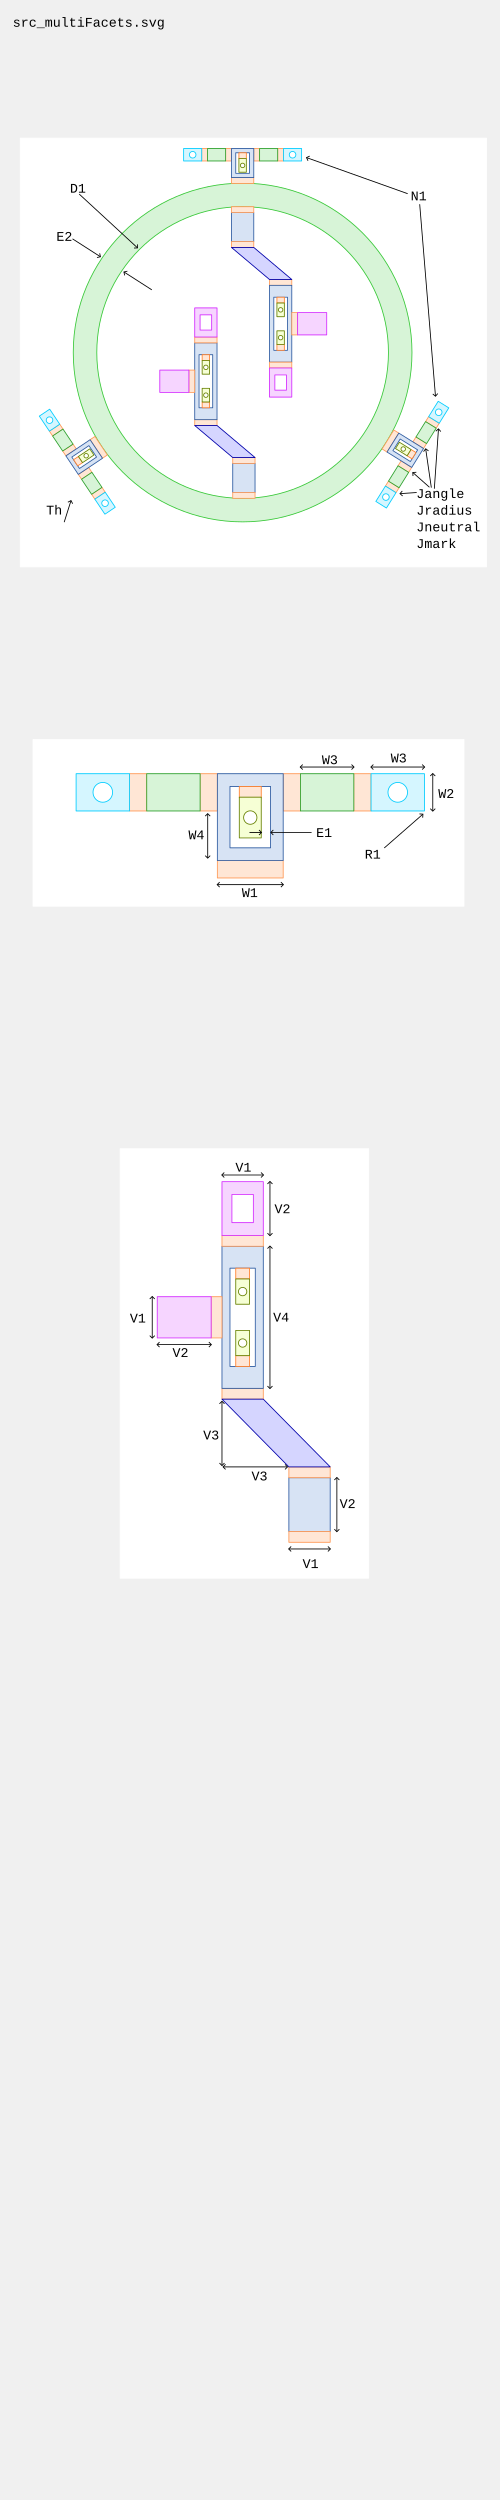
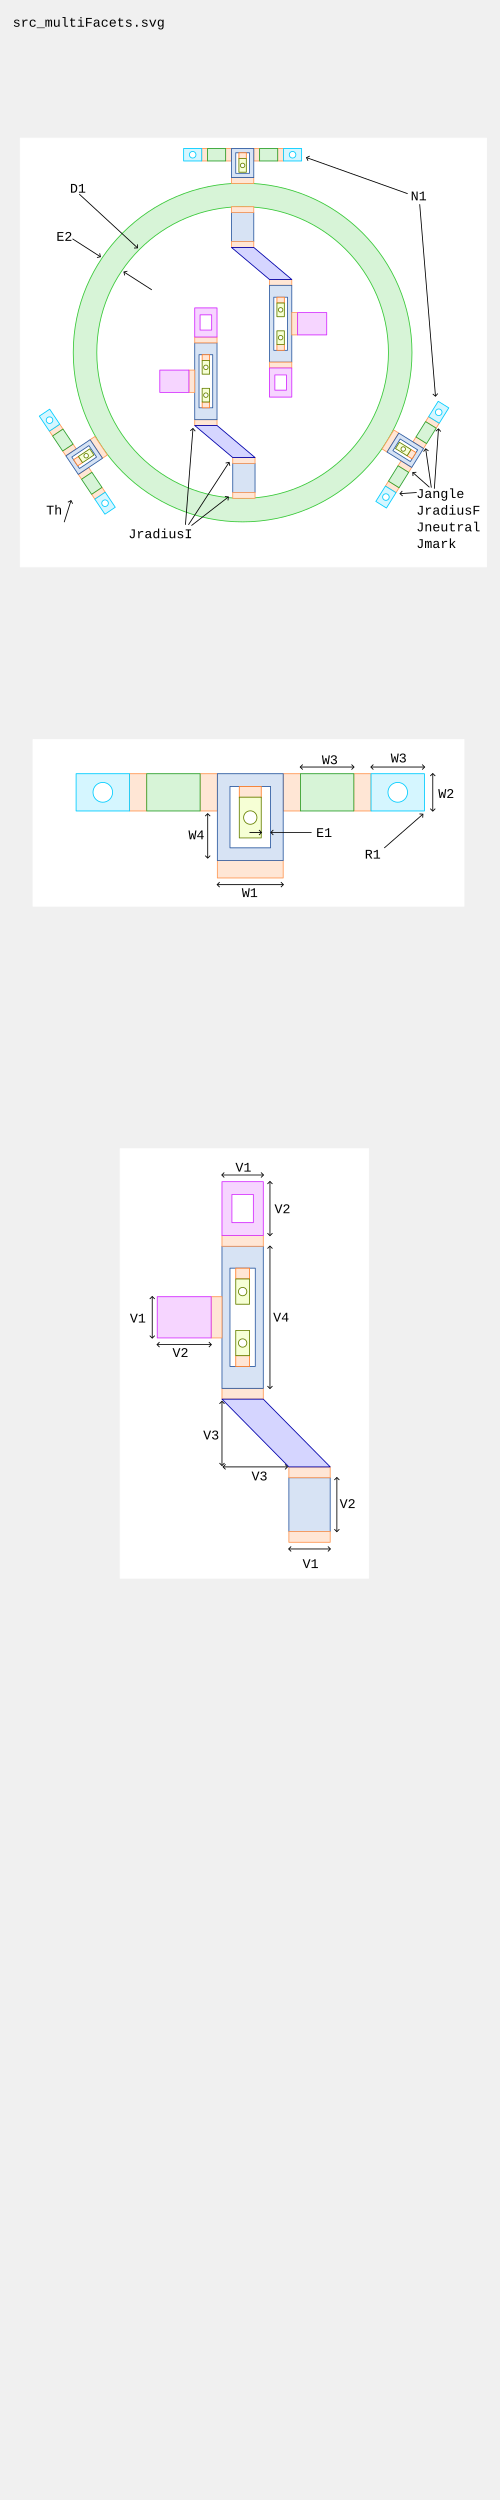
<svg xmlns="http://www.w3.org/2000/svg" width="600" height="3000" viewBox="0 0 158.75 793.75" version="1.1" id="svg1">
  <defs id="defs1">
+     <rect x="319.839" y="489.219" width="111.718" height="48.652" id="rect8" />
    <rect x="308.127" y="1188.36" width="54.958" height="48.652" id="rect25" />
    <rect x="345.93" y="1565.921" width="49.054" height="37.269" id="rect36" />
    <rect x="104.511" y="1892.005" width="64.869" height="56.76" id="rect35" />
    <rect x="127.936" y="1849.66" width="70.274" height="51.354" id="rect34" />
    <rect x="345.687" y="1908.222" width="86.772" height="62.166" id="rect33" />
    <rect x="98.204" y="1127.995" width="100.006" height="73.878" id="rect24" />
    <rect x="484.405" y="1210.883" width="67.88" height="50.453" id="rect23" />
    <rect x="392.549" y="1219.893" width="54.984" height="45.048" id="rect22" />
    <rect x="392.548" y="1120.788" width="72.494" height="63.968" id="rect21" />
    <rect x="265.864" y="1165.836" width="104.428" height="67.572" id="rect20" />
    <rect x="457.685" y="1054.117" width="58.29" height="61.265" id="rect19" />
    <rect x="156.316" y="653.643" width="63.067" height="42.795" id="rect13" />
    <rect x="499.579" y="583.368" width="87.393" height="100.907" id="rect9" />
    <rect x="492.822" y="226.14" width="39.192" height="49.553" id="rect7" />
    <rect x="44.597" y="258.124" width="41.444" height="41.894" id="rect6" />
    <marker style="overflow:visible" id="ArrowWide" refX="0" refY="0" orient="auto-start-reverse" markerWidth="1" markerHeight="1" viewBox="0 0 1 1" preserveAspectRatio="xMidYMid">
      <path style="fill:none;stroke:context-stroke;stroke-width:1;stroke-linecap:butt" d="M 3,-3 0,0 3,3" transform="rotate(180,0.125,0)" id="path6" />
    </marker>
    <rect x="72.185" y="220.608" width="46.268" height="45.051" id="rect5" />
    <rect x="15.29" y="17.838" width="305.794" height="72.626" id="rect1" />
    <rect x="392.549" y="1219.893" width="54.984" height="45.048" id="rect22-7" />
    <rect x="345.687" y="1908.222" width="86.772" height="62.166" id="rect33-6" />
    <rect x="345.687" y="1908.222" width="86.772" height="62.166" id="rect33-6-8" />
    <rect x="127.936" y="1849.66" width="70.274" height="51.354" id="rect34-7" />
    <rect x="127.936" y="1849.66" width="70.274" height="51.354" id="rect34-73" />
    <rect x="104.511" y="1892.005" width="64.869" height="56.76" id="rect35-9" />
    <marker style="overflow:visible" id="ArrowWide-7" refX="0" refY="0" orient="auto-start-reverse" markerWidth="1" markerHeight="1" viewBox="0 0 1 1" preserveAspectRatio="xMidYMid">
      <path style="fill:none;stroke:context-stroke;stroke-width:1;stroke-linecap:butt" d="M 3,-3 0,0 3,3" transform="rotate(180,0.125,0)" id="path6-5" />
    </marker>
    <marker style="overflow:visible" id="ArrowWide-75" refX="0" refY="0" orient="auto-start-reverse" markerWidth="1" markerHeight="1" viewBox="0 0 1 1" preserveAspectRatio="xMidYMid">
      <path style="fill:none;stroke:context-stroke;stroke-width:1;stroke-linecap:butt" d="M 3,-3 0,0 3,3" transform="rotate(180,0.125,0)" id="path6-3" />
    </marker>
  </defs>
  <g id="layer1">
    <rect style="fill:#ffffff;stroke:#ffffff;stroke-width:0.265;stroke-linejoin:round;stroke-dasharray:none" id="rect38" width="136.829" height="52.92" x="10.489" y="234.802" />
    <rect style="fill:#ffffff;stroke:#ffffff;stroke-width:0.265;stroke-linejoin:round;stroke-dasharray:none" id="rect37" width="78.903" height="136.352" x="38.14" y="364.718" />
    <rect style="fill:#ffffff;stroke:#ffffff;stroke-width:0.265;stroke-linejoin:round;stroke-dasharray:none" id="rect14" width="148.033" height="136.114" x="6.436" y="43.861" />
    <circle style="fill:#d7f4d7;stroke:#37c837;stroke-width:0.265;stroke-linejoin:round" id="path1" cx="77.031" cy="111.923" r="53.77" />
    <circle style="fill:#ffffff;stroke:#37c837;stroke-width:0.265;stroke-linejoin:round" id="path1-1" cx="77.031" cy="111.923" r="46.3" />
    <rect style="fill:#d7e3f4;stroke:#2c5aa0;stroke-width:0.265;stroke-linejoin:round" id="rect3-4-9" width="7.079" height="9.234" x="-80.571" y="-76.711" transform="scale(-1)" />
    <rect style="fill:#ffe6d5;stroke:#ff9955;stroke-width:0.265;stroke-linejoin:round" id="rect2-8-63" width="7.079" height="1.854" x="-80.571" y="-67.477" transform="scale(-1)" />
    <rect style="fill:#ffe6d5;stroke:#ff9955;stroke-width:0.265;stroke-linejoin:round" id="rect2-8-6-8" width="7.079" height="1.854" x="-80.571" y="-78.565" transform="scale(-1)" />
    <rect style="fill:#ffe6d5;stroke:#ff9955;stroke-width:0.265;stroke-linejoin:round" id="rect2-8-6-5-5" width="7.079" height="1.854" x="-92.641" y="-90.598" transform="scale(-1)" />
    <path style="fill:#d5d5ff;stroke:#0000aa;stroke-width:0.265;stroke-linejoin:round" d="M 92.641,88.743 80.571,78.565 h -7.079 l 12.07,10.178 z" id="path4-6" />
    <rect style="fill:#d7e3f4;stroke:#2c5aa0;stroke-width:0.265;stroke-linejoin:round" id="rect3-4-7-1" width="7.079" height="24.39" x="-92.641" y="-114.988" transform="scale(-1)" />
    <rect style="fill:#ffe6d5;stroke:#ff9955;stroke-width:0.265;stroke-linejoin:round" id="rect2-8-6-5-7-1" width="7.079" height="1.854" x="-92.641" y="-116.842" transform="scale(-1)" />
    <rect style="fill:#f6d5ff;stroke:#d42aff;stroke-width:0.265;stroke-linejoin:round" id="rect3-4-1-5" width="7.079" height="9.234" x="-92.641" y="116.842" transform="scale(-1,1)" />
    <rect style="fill:#ffffff;stroke:#2c5aa0;stroke-width:0.265;stroke-linejoin:round" id="rect3-4-7-5-9" width="4.338" height="16.868" x="-91.27" y="-111.227" transform="scale(-1)" />
    <rect style="fill:#ffe6d5;stroke:#ff9955;stroke-width:0.265;stroke-linejoin:round" id="rect2-8-6-5-7-0-8" width="7.079" height="1.854" x="-106.332" y="-94.495" transform="matrix(0,-1,-1,0,0,0)" />
    <rect style="fill:#f6d5ff;stroke:#d42aff;stroke-width:0.265;stroke-linejoin:round" id="rect3-4-1-9-4" width="7.079" height="9.234" x="-106.332" y="-103.729" transform="matrix(0,-1,-1,0,0,0)" />
    <rect style="fill:#ffe6d5;stroke:#ff7f2a;stroke-width:0.265;stroke-linejoin:round" id="rect2-5-9-11-8" width="2.36" height="1.854" x="87.921" y="109.373" />
    <rect style="fill:#f6ffd5;stroke:#668000;stroke-width:0.265;stroke-linejoin:round" id="rect2-5-9-9-59-1" width="2.36" height="4.335" x="87.921" y="105.038" />
    <circle style="fill:#ffffff;stroke:#668000;stroke-width:0.265;stroke-linejoin:round" id="path3-1-7-0" cx="-89.101" cy="-107.205" r="0.716" transform="scale(-1)" />
    <rect style="fill:#ffe6d5;stroke:#ff7f2a;stroke-width:0.265;stroke-linejoin:round" id="rect2-5-9-11-1-3" width="2.36" height="1.854" x="87.921" y="-96.213" transform="scale(1,-1)" />
    <rect style="fill:#f6ffd5;stroke:#668000;stroke-width:0.265;stroke-linejoin:round" id="rect2-5-9-9-59-2-0" width="2.36" height="4.335" x="87.921" y="-100.547" transform="scale(1,-1)" />
    <circle style="fill:#ffffff;stroke:#668000;stroke-width:0.265;stroke-linejoin:round" id="path3-1-7-9-4" cx="-89.101" cy="98.38" r="0.716" transform="scale(-1,1)" />
    <rect style="fill:#ffffff;stroke:#d42aff;stroke-width:0.265;stroke-linejoin:round" id="rect3-4-1-8-4" width="3.676" height="4.832" x="-90.939" y="119.043" transform="scale(-1,1)" />
    <rect style="fill:#ffe6d5;stroke:#ff9955;stroke-width:0.265;stroke-linejoin:round" id="rect2-5-2-1" width="3.961" height="1.854" x="-51.109" y="80.571" transform="rotate(-90)" />
    <rect style="fill:#ffe6d5;stroke:#ff9955;stroke-width:0.265;stroke-linejoin:round" id="rect2" width="7.079" height="1.854" x="73.491" y="56.383" />
    <rect style="fill:#ffe6d5;stroke:#ff9955;stroke-width:0.265;stroke-linejoin:round" id="rect2-5" width="3.961" height="1.854" x="-51.109" y="71.637" transform="rotate(-90)" />
    <rect style="fill:#d7e3f4;stroke:#2c5aa0;stroke-width:0.265;stroke-linejoin:round" id="rect3" width="7.079" height="9.234" x="73.491" y="47.148" />
    <rect style="fill:#d7e3f4;stroke:#2c5aa0;stroke-width:0.265;stroke-linejoin:round" id="rect3-4" width="7.079" height="9.234" x="73.895" y="147.128" />
    <rect style="fill:#ffffff;stroke:#2c5aa0;stroke-width:0.265;stroke-linejoin:round" id="rect4" width="4.366" height="6.532" x="74.848" y="48.5" />
    <text xml:space="preserve" transform="scale(0.2645833)" id="text1" style="font-size:16px;line-height:normal;font-family:'Liberation Mono';-inkscape-font-specification:'Liberation Mono';text-decoration-color:#000000;white-space:pre;shape-inside:url(#rect1);display:inline;fill:#000000;stroke-width:1;-inkscape-stroke:none;stop-color:#000000">
-       <tspan x="15.289" y="32.074" id="tspan1">src_multiFacets.svg</tspan>
+       <tspan x="15.289" y="32.074" id="tspan27">src_multiFacets.svg</tspan>
    </text>
    <rect style="fill:#ffe6d5;stroke:#ff9955;stroke-width:0.265;stroke-linejoin:round" id="rect2-5-2" width="3.961" height="1.854" x="-51.109" y="64.043" transform="rotate(-90)" />
    <rect style="fill:#d7f4d7;stroke:#2ca02c;stroke-width:0.265;stroke-linejoin:round" id="rect2-5-2-7" width="3.961" height="5.741" x="-51.109" y="65.897" transform="rotate(-90)" />
    <rect style="fill:#d5f6ff;stroke:#00ccff;stroke-width:0.265;stroke-linejoin:round" id="rect2-5-2-7-6" width="3.961" height="5.741" x="-51.109" y="58.302" transform="rotate(-90)" />
    <rect style="fill:#ffe6d5;stroke:#ff9955;stroke-width:0.265;stroke-linejoin:round" id="rect2-5-6" width="3.961" height="1.854" x="-51.109" y="88.166" transform="rotate(-90)" />
    <rect style="fill:#d7f4d7;stroke:#2ca02c;stroke-width:0.265;stroke-linejoin:round" id="rect2-5-2-7-8" width="3.961" height="5.741" x="-51.109" y="82.425" transform="rotate(-90)" />
    <rect style="fill:#d5f6ff;stroke:#00ccff;stroke-width:0.265;stroke-linejoin:round" id="rect2-5-2-7-6-7" width="3.961" height="5.741" x="-51.109" y="90.02" transform="rotate(-90)" />
    <circle style="fill:#ffffff;stroke:#00ccff;stroke-width:0.265;stroke-linejoin:round" id="path3" cx="92.89" cy="49.129" r="1.053" />
    <circle style="fill:#ffffff;stroke:#00ccff;stroke-width:0.265;stroke-linejoin:round" id="path3-2" cx="61.172" cy="49.129" r="1.053" />
    <rect style="fill:#ffe6d5;stroke:#ff7f2a;stroke-width:0.265;stroke-linejoin:round" id="rect2-5-9" width="2.36" height="1.854" x="-78.211" y="-50.354" transform="scale(-1)" />
    <rect style="fill:#f6ffd5;stroke:#668000;stroke-width:0.265;stroke-linejoin:round" id="rect2-5-9-9" width="2.36" height="4.335" x="-78.211" y="-54.688" transform="scale(-1)" />
    <circle style="fill:#ffffff;stroke:#668000;stroke-width:0.265;stroke-linejoin:round" id="path3-1" cx="77.031" cy="52.521" r="0.716" />
    <rect style="fill:#ffe6d5;stroke:#ff9955;stroke-width:0.265;stroke-linejoin:round" id="rect2-5-2-1-8" width="3.961" height="1.854" x="185.451" y="56.886" transform="rotate(31.90927)" />
    <rect style="fill:#ffe6d5;stroke:#ff9955;stroke-width:0.265;stroke-linejoin:round" id="rect2-4" width="7.079" height="1.854" x="49.806" y="-180.178" transform="rotate(121.9093)" />
    <rect style="fill:#ffe6d5;stroke:#ff9955;stroke-width:0.265;stroke-linejoin:round" id="rect2-5-5" width="3.961" height="1.854" x="185.451" y="47.952" transform="rotate(31.90927)" />
    <rect style="fill:#d7e3f4;stroke:#2c5aa0;stroke-width:0.265;stroke-linejoin:round" id="rect3-0" width="7.079" height="9.234" x="49.806" y="-189.412" transform="rotate(121.9093)" />
    <rect style="fill:#ffffff;stroke:#2c5aa0;stroke-width:0.265;stroke-linejoin:round" id="rect4-3" width="4.366" height="6.532" x="51.163" y="-188.061" transform="rotate(121.9093)" />
    <rect style="fill:#ffe6d5;stroke:#ff9955;stroke-width:0.265;stroke-linejoin:round" id="rect2-5-2-6" width="3.961" height="1.854" x="185.451" y="40.357" transform="rotate(31.90927)" />
    <rect style="fill:#d7f4d7;stroke:#2ca02c;stroke-width:0.265;stroke-linejoin:round" id="rect2-5-2-7-1" width="3.961" height="5.741" x="185.451" y="42.211" transform="rotate(31.90927)" />
    <rect style="fill:#d5f6ff;stroke:#00ccff;stroke-width:0.265;stroke-linejoin:round" id="rect2-5-2-7-6-0" width="3.961" height="5.741" x="185.451" y="34.617" transform="rotate(31.90927)" />
    <rect style="fill:#ffe6d5;stroke:#ff9955;stroke-width:0.265;stroke-linejoin:round" id="rect2-5-6-6" width="3.961" height="1.854" x="185.451" y="64.481" transform="rotate(31.90927)" />
    <rect style="fill:#d7f4d7;stroke:#2ca02c;stroke-width:0.265;stroke-linejoin:round" id="rect2-5-2-7-8-3" width="3.961" height="5.741" x="185.451" y="58.74" transform="rotate(31.90927)" />
    <rect style="fill:#d5f6ff;stroke:#00ccff;stroke-width:0.265;stroke-linejoin:round" id="rect2-5-2-7-6-7-2" width="3.961" height="5.741" x="185.451" y="66.335" transform="rotate(31.90927)" />
    <circle style="fill:#ffffff;stroke:#00ccff;stroke-width:0.265;stroke-linejoin:round" id="path3-0" cx="69.205" cy="-187.432" r="1.053" transform="rotate(121.9093)" />
    <circle style="fill:#ffffff;stroke:#00ccff;stroke-width:0.265;stroke-linejoin:round" id="path3-2-6" cx="37.487" cy="-187.432" r="1.053" transform="rotate(121.9093)" />
    <rect style="fill:#ffe6d5;stroke:#ff7f2a;stroke-width:0.265;stroke-linejoin:round" id="rect2-5-9-1" width="2.36" height="1.854" x="-54.526" y="186.207" transform="rotate(-58.09073)" />
    <rect style="fill:#f6ffd5;stroke:#668000;stroke-width:0.265;stroke-linejoin:round" id="rect2-5-9-9-5" width="2.36" height="4.335" x="-54.526" y="181.872" transform="rotate(-58.09073)" />
    <circle style="fill:#ffffff;stroke:#668000;stroke-width:0.265;stroke-linejoin:round" id="path3-1-5" cx="53.346" cy="-184.039" r="0.716" transform="rotate(121.9093)" />
    <rect style="fill:#ffe6d5;stroke:#ff9955;stroke-width:0.265;stroke-linejoin:round" id="rect2-5-2-1-8-5" width="3.961" height="1.854" x="59.099" y="139.031" transform="matrix(-0.8312777,0.5558574,0.5558574,0.8312777,0,0)" />
    <rect style="fill:#ffe6d5;stroke:#ff9955;stroke-width:0.265;stroke-linejoin:round" id="rect2-4-6" width="7.079" height="1.854" x="131.952" y="-53.825" transform="matrix(0.5558574,0.8312777,0.8312777,-0.5558574,0,0)" />
    <rect style="fill:#ffe6d5;stroke:#ff9955;stroke-width:0.265;stroke-linejoin:round" id="rect2-5-5-9" width="3.961" height="1.854" x="59.099" y="130.098" transform="matrix(-0.8312777,0.5558574,0.5558574,0.8312777,0,0)" />
    <rect style="fill:#d7e3f4;stroke:#2c5aa0;stroke-width:0.265;stroke-linejoin:round" id="rect3-0-3" width="7.079" height="9.234" x="131.952" y="-63.06" transform="matrix(0.5558574,0.8312777,0.8312777,-0.5558574,0,0)" />
    <rect style="fill:#ffffff;stroke:#2c5aa0;stroke-width:0.265;stroke-linejoin:round" id="rect4-3-7" width="4.366" height="6.532" x="133.308" y="-61.709" transform="matrix(0.5558574,0.8312777,0.8312777,-0.5558574,0,0)" />
    <rect style="fill:#ffe6d5;stroke:#ff9955;stroke-width:0.265;stroke-linejoin:round" id="rect2-5-2-6-4" width="3.961" height="1.854" x="59.099" y="122.503" transform="matrix(-0.8312777,0.5558574,0.5558574,0.8312777,0,0)" />
    <rect style="fill:#d7f4d7;stroke:#2ca02c;stroke-width:0.265;stroke-linejoin:round" id="rect2-5-2-7-1-5" width="3.961" height="5.741" x="59.099" y="124.357" transform="matrix(-0.8312777,0.5558574,0.5558574,0.8312777,0,0)" />
    <rect style="fill:#d5f6ff;stroke:#00ccff;stroke-width:0.265;stroke-linejoin:round" id="rect2-5-2-7-6-0-2" width="3.961" height="5.741" x="59.099" y="116.762" transform="matrix(-0.8312777,0.5558574,0.5558574,0.8312777,0,0)" />
    <rect style="fill:#ffe6d5;stroke:#ff9955;stroke-width:0.265;stroke-linejoin:round" id="rect2-5-6-6-5" width="3.961" height="1.854" x="59.099" y="146.626" transform="matrix(-0.8312777,0.5558574,0.5558574,0.8312777,0,0)" />
    <rect style="fill:#d7f4d7;stroke:#2ca02c;stroke-width:0.265;stroke-linejoin:round" id="rect2-5-2-7-8-3-4" width="3.961" height="5.741" x="59.099" y="140.885" transform="matrix(-0.8312777,0.5558574,0.5558574,0.8312777,0,0)" />
    <rect style="fill:#d5f6ff;stroke:#00ccff;stroke-width:0.265;stroke-linejoin:round" id="rect2-5-2-7-6-7-2-7" width="3.961" height="5.741" x="59.099" y="148.48" transform="matrix(-0.8312777,0.5558574,0.5558574,0.8312777,0,0)" />
    <circle style="fill:#ffffff;stroke:#00ccff;stroke-width:0.265;stroke-linejoin:round" id="path3-0-4" cx="151.35" cy="-61.079" r="1.053" transform="matrix(0.5558574,0.8312777,0.8312777,-0.5558574,0,0)" />
    <circle style="fill:#ffffff;stroke:#00ccff;stroke-width:0.265;stroke-linejoin:round" id="path3-2-6-4" cx="119.632" cy="-61.079" r="1.053" transform="matrix(0.5558574,0.8312777,0.8312777,-0.5558574,0,0)" />
    <rect style="fill:#ffe6d5;stroke:#ff7f2a;stroke-width:0.265;stroke-linejoin:round" id="rect2-5-9-1-3" width="2.36" height="1.854" x="-136.671" y="59.854" transform="matrix(-0.5558574,-0.8312777,-0.8312777,0.5558574,0,0)" />
    <rect style="fill:#f6ffd5;stroke:#668000;stroke-width:0.265;stroke-linejoin:round" id="rect2-5-9-9-5-0" width="2.36" height="4.335" x="-136.671" y="55.52" transform="matrix(-0.5558574,-0.8312777,-0.8312777,0.5558574,0,0)" />
    <circle style="fill:#ffffff;stroke:#668000;stroke-width:0.265;stroke-linejoin:round" id="path3-1-5-7" cx="135.491" cy="-57.687" r="0.716" transform="matrix(0.5558574,0.8312777,0.8312777,-0.5558574,0,0)" />
    <rect style="fill:#ffe6d5;stroke:#ff9955;stroke-width:0.265;stroke-linejoin:round" id="rect2-8" width="7.079" height="1.854" x="73.895" y="156.363" />
    <rect style="fill:#ffe6d5;stroke:#ff9955;stroke-width:0.265;stroke-linejoin:round" id="rect2-8-6" width="7.079" height="1.854" x="73.895" y="145.274" />
    <rect style="fill:#ffe6d5;stroke:#ff9955;stroke-width:0.265;stroke-linejoin:round" id="rect2-8-6-5" width="7.079" height="1.854" x="61.825" y="133.242" />
    <path style="fill:#d5d5ff;stroke:#0000aa;stroke-width:0.265;stroke-linejoin:round" d="m 61.825,135.096 12.07,10.178 h 7.079 L 68.904,135.096 Z" id="path4" />
    <rect style="fill:#d7e3f4;stroke:#2c5aa0;stroke-width:0.265;stroke-linejoin:round" id="rect3-4-7" width="7.079" height="24.39" x="61.825" y="108.852" />
    <rect style="fill:#ffe6d5;stroke:#ff9955;stroke-width:0.265;stroke-linejoin:round" id="rect2-8-6-5-7" width="7.079" height="1.854" x="61.825" y="106.997" />
    <rect style="fill:#f6d5ff;stroke:#d42aff;stroke-width:0.265;stroke-linejoin:round" id="rect3-4-1" width="7.079" height="9.234" x="61.825" y="-106.997" transform="scale(1,-1)" />
    <rect style="fill:#ffffff;stroke:#2c5aa0;stroke-width:0.265;stroke-linejoin:round" id="rect3-4-7-5" width="4.338" height="16.868" x="63.195" y="112.613" />
    <rect style="fill:#ffe6d5;stroke:#ff9955;stroke-width:0.265;stroke-linejoin:round" id="rect2-8-6-5-7-0" width="7.079" height="1.854" x="117.507" y="59.97" transform="matrix(0,1,1,0,0,0)" />
    <rect style="fill:#f6d5ff;stroke:#d42aff;stroke-width:0.265;stroke-linejoin:round" id="rect3-4-1-9" width="7.079" height="9.234" x="117.507" y="50.736" transform="matrix(0,1,1,0,0,0)" />
    <rect style="fill:#ffe6d5;stroke:#ff7f2a;stroke-width:0.265;stroke-linejoin:round" id="rect2-5-9-11" width="2.36" height="1.854" x="-66.544" y="-114.467" transform="scale(-1)" />
    <rect style="fill:#f6ffd5;stroke:#668000;stroke-width:0.265;stroke-linejoin:round" id="rect2-5-9-9-59" width="2.36" height="4.335" x="-66.544" y="-118.801" transform="scale(-1)" />
    <circle style="fill:#ffffff;stroke:#668000;stroke-width:0.265;stroke-linejoin:round" id="path3-1-7" cx="65.364" cy="116.634" r="0.716" />
    <rect style="fill:#ffe6d5;stroke:#ff7f2a;stroke-width:0.265;stroke-linejoin:round" id="rect2-5-9-11-1" width="2.36" height="1.854" x="-66.544" y="127.626" transform="scale(-1,1)" />
    <rect style="fill:#f6ffd5;stroke:#668000;stroke-width:0.265;stroke-linejoin:round" id="rect2-5-9-9-59-2" width="2.36" height="4.335" x="-66.544" y="123.292" transform="scale(-1,1)" />
    <circle style="fill:#ffffff;stroke:#668000;stroke-width:0.265;stroke-linejoin:round" id="path3-1-7-9" cx="65.364" cy="-125.459" r="0.716" transform="scale(1,-1)" />
    <rect style="fill:#ffffff;stroke:#d42aff;stroke-width:0.265;stroke-linejoin:round" id="rect3-4-1-8" width="3.676" height="4.832" x="63.526" y="-104.796" transform="scale(1,-1)" />
    <rect style="fill:#ffe6d5;stroke:#ff9955;stroke-width:0.265;stroke-linejoin:round" id="rect2-5-2-1-6" width="11.824" height="5.474" x="-257.478" y="89.913" transform="rotate(-90)" />
    <rect style="fill:#ffe6d5;stroke:#ff9955;stroke-width:0.265;stroke-linejoin:round" id="rect2-3" width="20.902" height="5.535" x="69.011" y="273.219" />
    <rect style="fill:#ffe6d5;stroke:#ff9955;stroke-width:0.265;stroke-linejoin:round" id="rect2-5-1" width="11.824" height="5.474" x="-257.478" y="63.537" transform="rotate(-90)" />
    <rect style="fill:#d7e3f4;stroke:#2c5aa0;stroke-width:0.265;stroke-linejoin:round" id="rect3-7" width="20.902" height="27.565" x="69.011" y="245.654" />
    <rect style="fill:#ffffff;stroke:#2c5aa0;stroke-width:0.265;stroke-linejoin:round" id="rect4-5" width="12.892" height="19.497" x="73.016" y="249.688" />
    <rect style="fill:#ffe6d5;stroke:#ff9955;stroke-width:0.265;stroke-linejoin:round" id="rect2-5-2-9" width="11.824" height="5.474" x="-257.478" y="41.113" transform="rotate(-90)" />
    <rect style="fill:#d7f4d7;stroke:#2ca02c;stroke-width:0.265;stroke-linejoin:round" id="rect2-5-2-7-62" width="11.824" height="16.949" x="-257.478" y="46.587" transform="rotate(-90)" />
    <rect style="fill:#d5f6ff;stroke:#00ccff;stroke-width:0.265;stroke-linejoin:round" id="rect2-5-2-7-6-1" width="11.824" height="16.949" x="-257.478" y="24.164" transform="rotate(-90)" />
    <rect style="fill:#ffe6d5;stroke:#ff9955;stroke-width:0.265;stroke-linejoin:round" id="rect2-5-6-7" width="11.824" height="5.474" x="-257.478" y="112.336" transform="rotate(-90)" />
    <rect style="fill:#d7f4d7;stroke:#2ca02c;stroke-width:0.265;stroke-linejoin:round" id="rect2-5-2-7-8-8" width="11.824" height="16.949" x="-257.478" y="95.387" transform="rotate(-90)" />
    <rect style="fill:#d5f6ff;stroke:#00ccff;stroke-width:0.265;stroke-linejoin:round" id="rect2-5-2-7-6-7-5" width="11.824" height="16.949" x="-257.478" y="117.811" transform="rotate(-90)" />
    <ellipse style="fill:#ffffff;stroke:#00ccff;stroke-width:0.265;stroke-linejoin:round" id="path3-7" cx="126.285" cy="251.566" rx="3.11" ry="3.145" />
    <ellipse style="fill:#ffffff;stroke:#00ccff;stroke-width:0.265;stroke-linejoin:round" id="path3-2-4" cx="32.639" cy="251.566" rx="3.11" ry="3.145" />
    <rect style="fill:#ffe6d5;stroke:#ff7f2a;stroke-width:0.265;stroke-linejoin:round" id="rect2-5-9-18" width="6.967" height="3.628" x="-82.946" y="-253.316" transform="scale(-1)" />
    <rect style="fill:#f6ffd5;stroke:#668000;stroke-width:0.265;stroke-linejoin:round" id="rect2-5-9-9-597" width="6.967" height="12.939" x="-82.946" y="-266.045" transform="scale(-1)" />
    <ellipse style="fill:#ffffff;stroke:#668000;stroke-width:0.265;stroke-linejoin:round" id="path3-1-53" cx="79.462" cy="259.576" rx="2.115" ry="2.138" />
    <rect style="fill:#d7e3f4;stroke:#2c5aa0;stroke-width:0.265;stroke-linejoin:round" id="rect3-4-18" width="13.121" height="17.081" x="91.716" y="469.166" />
    <rect style="fill:#ffe6d5;stroke:#ff9955;stroke-width:0.265;stroke-linejoin:round" id="rect2-8-9" width="13.121" height="3.43" x="91.716" y="486.247" />
    <rect style="fill:#ffe6d5;stroke:#ff9955;stroke-width:0.265;stroke-linejoin:round" id="rect2-8-6-6" width="13.121" height="3.43" x="91.716" y="465.736" />
    <rect style="fill:#ffe6d5;stroke:#ff9955;stroke-width:0.265;stroke-linejoin:round" id="rect2-8-6-5-4" width="13.121" height="3.43" x="70.476" y="440.802" />
    <path style="fill:#d5d5ff;stroke:#0000aa;stroke-width:0.265;stroke-linejoin:round" d="m 70.476,444.232 21.241,21.504 H 104.837 L 83.597,444.232 Z" id="path4-3" />
    <rect style="fill:#d7e3f4;stroke:#2c5aa0;stroke-width:0.265;stroke-linejoin:round" id="rect3-4-7-3" width="13.121" height="45.115" x="70.476" y="395.687" />
    <rect style="fill:#ffe6d5;stroke:#ff9955;stroke-width:0.265;stroke-linejoin:round" id="rect2-8-6-5-7-3" width="13.121" height="3.43" x="70.476" y="392.258" />
    <rect style="fill:#f6d5ff;stroke:#d42aff;stroke-width:0.265;stroke-linejoin:round" id="rect3-4-1-86" width="13.121" height="17.081" x="70.476" y="-392.258" transform="scale(1,-1)" />
    <rect style="fill:#ffffff;stroke:#2c5aa0;stroke-width:0.265;stroke-linejoin:round" id="rect3-4-7-5-0" width="8.04" height="31.201" x="73.016" y="402.644" />
    <rect style="fill:#ffe6d5;stroke:#ff9955;stroke-width:0.265;stroke-linejoin:round" id="rect2-8-6-5-7-0-4" width="13.095" height="3.437" x="411.697" y="67.039" transform="matrix(0,1,1,0,0,0)" />
    <rect style="fill:#f6d5ff;stroke:#d42aff;stroke-width:0.265;stroke-linejoin:round" id="rect3-4-1-9-8" width="13.095" height="17.115" x="411.697" y="49.924" transform="matrix(0,1,1,0,0,0)" />
    <rect style="fill:#ffe6d5;stroke:#ff7f2a;stroke-width:0.265;stroke-linejoin:round" id="rect2-5-9-11-88" width="4.374" height="3.43" x="-79.223" y="-406.074" transform="scale(-1)" />
    <rect style="fill:#f6ffd5;stroke:#668000;stroke-width:0.265;stroke-linejoin:round" id="rect2-5-9-9-59-9" width="4.374" height="8.018" x="-79.223" y="-414.092" transform="scale(-1)" />
    <ellipse style="fill:#ffffff;stroke:#668000;stroke-width:0.265;stroke-linejoin:round" id="path3-1-7-7" cx="77.036" cy="410.083" rx="1.328" ry="1.325" />
    <rect style="fill:#ffe6d5;stroke:#ff7f2a;stroke-width:0.265;stroke-linejoin:round" id="rect2-5-9-11-1-7" width="4.374" height="3.43" x="-79.223" y="430.416" transform="scale(-1,1)" />
    <rect style="fill:#f6ffd5;stroke:#668000;stroke-width:0.265;stroke-linejoin:round" id="rect2-5-9-9-59-2-6" width="4.374" height="8.018" x="-79.223" y="422.398" transform="scale(-1,1)" />
    <ellipse style="fill:#ffffff;stroke:#668000;stroke-width:0.265;stroke-linejoin:round" id="path3-1-7-9-43" cx="77.036" cy="-426.407" transform="scale(1,-1)" rx="1.328" ry="1.325" />
    <rect style="fill:#ffffff;stroke:#d42aff;stroke-width:0.265;stroke-linejoin:round" id="rect3-4-1-8-0" width="6.813" height="8.938" x="73.63" y="-388.186" transform="scale(1,-1)" />
-     <text xml:space="preserve" transform="matrix(0.2645833,0,0,0.2645833,3.098909,-0.9535106)" id="text5" style="font-size:16px;line-height:normal;font-family:'Liberation Mono';-inkscape-font-specification:'Liberation Mono';text-decoration-color:#000000;white-space:pre;shape-inside:url(#rect5);fill:#000000;stroke-width:1;-inkscape-stroke:none;stop-color:#000000">
-       <tspan x="72.186" y="234.844" id="tspan2">D1</tspan>
+     <text xml:space="preserve" transform="matrix(0.2645833,0,0,0.2645833,3.098909,-0.9535106)" id="text5" style="font-size:16px;line-height:normal;font-family:'Liberation Mono';-inkscape-font-specification:'Liberation Mono';text-decoration-color:#000000;white-space:pre;shape-inside:url(#rect5);display:inline;fill:#000000;stroke-width:1;-inkscape-stroke:none;stop-color:#000000">
+       <tspan x="72.186" y="234.844" id="tspan28">D1</tspan>
    </text>
    <path style="fill:#000000;stroke:#000000;stroke-width:0.265;stroke-linejoin:round;stroke-dasharray:none;marker-end:url(#ArrowWide)" d="M 25.149,61.621 43.623,78.665" id="path5" />
-     <text xml:space="preserve" transform="matrix(0.2645833,0,0,0.2645833,6.087943,4.404934)" id="text6" style="font-size:16px;line-height:normal;font-family:'Liberation Mono';-inkscape-font-specification:'Liberation Mono';text-decoration-color:#000000;white-space:pre;shape-inside:url(#rect6);fill:#000000;stroke-width:1;-inkscape-stroke:none;stop-color:#000000">
-       <tspan x="44.598" y="272.359" id="tspan3">E2</tspan>
+     <text xml:space="preserve" transform="matrix(0.2645833,0,0,0.2645833,6.087943,4.404934)" id="text6" style="font-size:16px;line-height:normal;font-family:'Liberation Mono';-inkscape-font-specification:'Liberation Mono';text-decoration-color:#000000;white-space:pre;shape-inside:url(#rect6);display:inline;fill:#000000;stroke-width:1;-inkscape-stroke:none;stop-color:#000000">
+       <tspan x="44.598" y="272.359" id="tspan29">E2</tspan>
    </text>
    <path style="fill:#000000;stroke:#000000;stroke-width:0.265;stroke-linejoin:round;stroke-dasharray:none;marker-end:url(#ArrowWide)" d="m 23.024,75.835 8.807,5.652" id="path7" />
-     <text xml:space="preserve" transform="scale(0.2645833)" id="text7" style="font-size:16px;line-height:normal;font-family:'Liberation Mono';-inkscape-font-specification:'Liberation Mono';text-decoration-color:#000000;white-space:pre;shape-inside:url(#rect7);fill:#000000;stroke-width:1;-inkscape-stroke:none;stop-color:#000000">
-       <tspan x="492.822" y="240.377" id="tspan4">N1</tspan>
+     <text xml:space="preserve" transform="scale(0.2645833)" id="text7" style="font-size:16px;line-height:normal;font-family:'Liberation Mono';-inkscape-font-specification:'Liberation Mono';text-decoration-color:#000000;white-space:pre;shape-inside:url(#rect7);display:inline;fill:#000000;stroke-width:1;-inkscape-stroke:none;stop-color:#000000">
+       <tspan x="492.822" y="240.377" id="tspan30">N1</tspan>
    </text>
    <path style="fill:#000000;stroke:#000000;stroke-width:0.265;stroke-linejoin:round;stroke-dasharray:none;marker-start:url(#ArrowWide)" d="m 97.377,50.059 32.062,11.442" id="path8" />
    <path style="fill:#000000;stroke:#000000;stroke-width:0.265;stroke-linejoin:round;stroke-dasharray:none;marker-end:url(#ArrowWide)" d="m 133.253,64.839 5.006,60.905" id="path9" />
-     <text xml:space="preserve" transform="scale(0.2645833)" id="text9" style="font-size:16px;line-height:normal;font-family:'Liberation Mono';-inkscape-font-specification:'Liberation Mono';text-decoration-color:#000000;white-space:pre;shape-inside:url(#rect9);fill:#000000;stroke-width:1;-inkscape-stroke:none;stop-color:#000000">
-       <tspan x="499.58" y="597.606" id="tspan5">Jangle
+     <text xml:space="preserve" transform="scale(0.2645833)" id="text9" style="font-size:16px;line-height:normal;font-family:'Liberation Mono';-inkscape-font-specification:'Liberation Mono';text-decoration-color:#000000;white-space:pre;shape-inside:url(#rect9);display:inline;fill:#000000;stroke-width:1;-inkscape-stroke:none;stop-color:#000000">
+       <tspan x="499.58" y="597.606" id="tspan31">Jangle
</tspan>
-       <tspan x="499.58" y="617.606" id="tspan6">Jradius
+       <tspan x="499.58" y="617.606" id="tspan32">JradiusF
</tspan>
-       <tspan x="499.58" y="637.606" id="tspan7">Jneutral
+       <tspan x="499.58" y="637.606" id="tspan33">Jneutral
</tspan>
-       <tspan x="499.58" y="657.606" id="tspan8">Jmark</tspan>
+       <tspan x="499.58" y="657.606" id="tspan34">Jmark</tspan>
    </text>
    <path style="fill:#000000;stroke:#000000;stroke-width:0.265;stroke-linejoin:round;stroke-dasharray:none;marker-start:url(#ArrowWide)" d="m 127.055,156.733 5.244,-0.358" id="path10" />
    <path style="fill:#000000;stroke:#000000;stroke-width:0.265;stroke-linejoin:round;stroke-dasharray:none;marker-start:url(#ArrowWide)" d="m 131.108,150.059 5.244,4.648" id="path11" />
    <path style="fill:#000000;stroke:#000000;stroke-width:0.265;stroke-linejoin:round;stroke-dasharray:none;marker-start:url(#ArrowWide)" d="m 135.16,142.55 1.788,12.276" id="path12" />
    <path style="fill:#000000;stroke:#000000;stroke-width:0.265;stroke-linejoin:round;stroke-dasharray:none;marker-start:url(#ArrowWide)" d="m 139.213,136.233 -1.311,18.939" id="path13" />
-     <text xml:space="preserve" transform="matrix(0.2645833,0,0,0.2645833,-26.6983,-13.34915)" id="text13" style="font-size:16px;line-height:normal;font-family:'Liberation Mono';-inkscape-font-specification:'Liberation Mono';text-decoration-color:#000000;white-space:pre;shape-inside:url(#rect13);fill:#000000;stroke-width:1;-inkscape-stroke:none;stop-color:#000000">
-       <tspan x="156.316" y="667.879" id="tspan9">Th</tspan>
+     <text xml:space="preserve" transform="matrix(0.2645833,0,0,0.2645833,-26.6983,-13.34915)" id="text13" style="font-size:16px;line-height:normal;font-family:'Liberation Mono';-inkscape-font-specification:'Liberation Mono';text-decoration-color:#000000;white-space:pre;shape-inside:url(#rect13);display:inline;fill:#000000;stroke-width:1;-inkscape-stroke:none;stop-color:#000000">
+       <tspan x="156.316" y="667.879" id="tspan35">Th</tspan>
    </text>
    <path style="fill:#000000;stroke:#000000;stroke-width:0.265;stroke-linejoin:round;stroke-dasharray:none;marker-end:url(#ArrowWide)" d="m 20.381,165.792 2.145,-6.794" id="path14" />
    <path style="fill:#ffffff;stroke:#000000;stroke-width:0.265;stroke-linejoin:round;stroke-dasharray:none;marker-start:url(#ArrowWide);marker-end:url(#ArrowWide)" d="M 69.011,280.871 H 89.913" id="path2" />
    <path style="fill:#ffffff;stroke:#000000;stroke-width:0.265;stroke-linejoin:round;stroke-dasharray:none;marker-start:url(#ArrowWide);marker-end:url(#ArrowWide)" d="m 137.406,245.654 v 11.824" id="path15" />
    <path style="fill:#ffffff;stroke:#000000;stroke-width:0.265;stroke-linejoin:round;stroke-dasharray:none;marker-start:url(#ArrowWide);marker-end:url(#ArrowWide)" d="m 117.811,243.537 h 16.949" id="path16" />
    <path style="fill:#ffffff;stroke:#000000;stroke-width:0.265;stroke-linejoin:round;stroke-dasharray:none;marker-start:url(#ArrowWide);marker-end:url(#ArrowWide)" d="m 65.947,258.397 -1.4e-4,13.999" id="path17" />
    <path style="fill:#ffffff;stroke:#000000;stroke-width:0.265;stroke-linejoin:round;stroke-dasharray:none;marker-start:url(#ArrowWide);marker-end:url(#ArrowWide)" d="M 95.387,243.537 H 112.336" id="path18" />
    <path style="fill:#ffffff;stroke:#000000;stroke-width:0.265;stroke-linejoin:round;stroke-dasharray:none;marker-start:url(#ArrowWide)" d="m 134.231,258.537 -12.234,10.697" id="path19" />
-     <text xml:space="preserve" transform="matrix(0.2645833,0,0,0.2645833,-5.291667,-10.05417)" id="text19" style="font-size:16px;line-height:normal;font-family:'Liberation Mono';-inkscape-font-specification:'Liberation Mono';text-decoration-color:#000000;white-space:pre;shape-inside:url(#rect19);fill:#000000;stroke-width:1;-inkscape-stroke:none;stop-color:#000000">
-       <tspan x="457.686" y="1068.354" id="tspan10">R1</tspan>
-     </text>
-     <text xml:space="preserve" transform="matrix(0.2645833,0,0,0.2645833,6.436196,-27.41343)" id="text20" style="font-size:16px;line-height:normal;font-family:'Liberation Mono';-inkscape-font-specification:'Liberation Mono';text-decoration-color:#000000;white-space:pre;shape-inside:url(#rect20);fill:#000000;stroke-width:1;-inkscape-stroke:none;stop-color:#000000">
-       <tspan x="265.863" y="1180.072" id="tspan11">W1</tspan>
-     </text>
-     <text xml:space="preserve" transform="matrix(0.2645833,0,0,0.2645833,35.27989,-46.9604)" id="text21" style="font-size:16px;line-height:normal;font-family:'Liberation Mono';-inkscape-font-specification:'Liberation Mono';text-decoration-color:#000000;white-space:pre;shape-inside:url(#rect21);fill:#000000;stroke-width:1;-inkscape-stroke:none;stop-color:#000000">
-       <tspan x="392.549" y="1135.024" id="tspan12">W2</tspan>
-     </text>
-     <text xml:space="preserve" transform="matrix(0.2645833,0,0,0.2645833,-1.668643,-83.90893)" id="text22" style="font-size:16px;line-height:normal;font-family:'Liberation Mono';-inkscape-font-specification:'Liberation Mono';text-decoration-color:#000000;white-space:pre;shape-inside:url(#rect22);fill:#000000;stroke-width:1;-inkscape-stroke:none;stop-color:#000000">
-       <tspan x="392.549" y="1234.129" id="tspan13">W3</tspan>
+     <text xml:space="preserve" transform="matrix(0.2645833,0,0,0.2645833,-5.291667,-10.05417)" id="text19" style="font-size:16px;line-height:normal;font-family:'Liberation Mono';-inkscape-font-specification:'Liberation Mono';text-decoration-color:#000000;white-space:pre;shape-inside:url(#rect19);display:inline;fill:#000000;stroke-width:1;-inkscape-stroke:none;stop-color:#000000">
+       <tspan x="457.686" y="1068.354" id="tspan36">R1</tspan>
+     </text>
+     <text xml:space="preserve" transform="matrix(0.2645833,0,0,0.2645833,6.436196,-27.41343)" id="text20" style="font-size:16px;line-height:normal;font-family:'Liberation Mono';-inkscape-font-specification:'Liberation Mono';text-decoration-color:#000000;white-space:pre;shape-inside:url(#rect20);display:inline;fill:#000000;stroke-width:1;-inkscape-stroke:none;stop-color:#000000">
+       <tspan x="265.863" y="1180.072" id="tspan37">W1</tspan>
+     </text>
+     <text xml:space="preserve" transform="matrix(0.2645833,0,0,0.2645833,35.27989,-46.9604)" id="text21" style="font-size:16px;line-height:normal;font-family:'Liberation Mono';-inkscape-font-specification:'Liberation Mono';text-decoration-color:#000000;white-space:pre;shape-inside:url(#rect21);display:inline;fill:#000000;stroke-width:1;-inkscape-stroke:none;stop-color:#000000">
+       <tspan x="392.549" y="1135.024" id="tspan38">W2</tspan>
+     </text>
+     <text xml:space="preserve" transform="matrix(0.2645833,0,0,0.2645833,-1.668643,-83.90893)" id="text22" style="font-size:16px;line-height:normal;font-family:'Liberation Mono';-inkscape-font-specification:'Liberation Mono';text-decoration-color:#000000;white-space:pre;shape-inside:url(#rect22);display:inline;fill:#000000;stroke-width:1;-inkscape-stroke:none;stop-color:#000000">
+       <tspan x="392.549" y="1234.129" id="tspan39">W3</tspan>
    </text>
    <text xml:space="preserve" transform="matrix(0.2645833,0,0,0.2645833,20.2015,-84.46291)" id="text22-3" style="font-size:16px;line-height:normal;font-family:'Liberation Mono';-inkscape-font-specification:'Liberation Mono';text-decoration-color:#000000;white-space:pre;shape-inside:url(#rect22-7);display:inline;fill:#000000;stroke-width:1;-inkscape-stroke:none;stop-color:#000000">
-       <tspan x="392.549" y="1234.129" id="tspan14">W3</tspan>
-     </text>
-     <text xml:space="preserve" transform="matrix(0.2645833,0,0,0.2645833,33.84963,-35.75665)" id="text23" style="font-size:16px;line-height:normal;font-family:'Liberation Mono';-inkscape-font-specification:'Liberation Mono';text-decoration-color:#000000;white-space:pre;shape-inside:url(#rect24);fill:#000000;stroke-width:1;-inkscape-stroke:none;stop-color:#000000">
-       <tspan x="98.203" y="1142.233" id="tspan15">W4</tspan>
+       <tspan x="392.549" y="1234.129" id="tspan40">W3</tspan>
+     </text>
+     <text xml:space="preserve" transform="matrix(0.2645833,0,0,0.2645833,33.84963,-35.75665)" id="text23" style="font-size:16px;line-height:normal;font-family:'Liberation Mono';-inkscape-font-specification:'Liberation Mono';text-decoration-color:#000000;white-space:pre;shape-inside:url(#rect24);display:inline;fill:#000000;stroke-width:1;-inkscape-stroke:none;stop-color:#000000">
+       <tspan x="98.203" y="1142.233" id="tspan41">W4</tspan>
    </text>
    <path style="fill:#ffffff;stroke:#000000;stroke-width:0.265;stroke-linejoin:round;stroke-dasharray:none;marker-start:url(#ArrowWide);marker-end:url(#ArrowWide)" d="M 91.716,491.794 H 104.837" id="path24" />
    <path style="fill:#ffffff;stroke:#000000;stroke-width:0.265;stroke-linejoin:round;stroke-dasharray:none;marker-start:url(#ArrowWide);marker-end:url(#ArrowWide)" d="M 106.954,469.166 V 486.247" id="path25" />
    <rect style="fill:#ffffff;stroke:#000000;stroke-width:0.265;stroke-linejoin:round;stroke-dasharray:none" id="rect27" width="21.241" height="21.504" x="-44.423" y="434.935" />
    <path style="fill:#ffffff;stroke:#000000;stroke-width:0.265;stroke-linejoin:round;stroke-dasharray:none;marker-start:url(#ArrowWide);marker-end:url(#ArrowWide)" d="m 48.336,411.697 v 13.095" id="path27" />
    <path style="fill:#ffffff;stroke:#000000;stroke-width:0.265;stroke-linejoin:round;stroke-dasharray:none;marker-start:url(#ArrowWide);marker-end:url(#ArrowWide)" d="M 67.039,426.909 H 49.924" id="path28" />
    <path style="fill:#ffffff;stroke:#000000;stroke-width:0.265;stroke-linejoin:round;stroke-dasharray:none;marker-start:url(#ArrowWide);marker-end:url(#ArrowWide)" d="m 85.713,395.687 v 45.115" id="path29" />
    <path style="fill:#ffffff;stroke:#000000;stroke-width:0.265;stroke-linejoin:round;stroke-dasharray:none;marker-start:url(#ArrowWide);marker-end:url(#ArrowWide)" d="M 70.476,373.06 H 83.597" id="path30" />
    <path style="fill:#ffffff;stroke:#000000;stroke-width:0.265;stroke-linejoin:round;stroke-dasharray:none;marker-start:url(#ArrowWide);marker-end:url(#ArrowWide)" d="m 85.713,375.176 v 17.081" id="path31" />
    <path style="fill:#ffffff;stroke:#000000;stroke-width:0.265;stroke-linejoin:round;stroke-dasharray:none;marker-start:url(#ArrowWide);marker-end:url(#ArrowWide)" d="M 70.886,465.736 H 91.221" id="path32" />
    <path style="fill:#ffffff;stroke:#000000;stroke-width:0.265;stroke-linejoin:round;stroke-dasharray:none;marker-start:url(#ArrowWide);marker-end:url(#ArrowWide)" d="m 70.476,444.976 v 20.27" id="path33" />
-     <text xml:space="preserve" transform="matrix(0.2645833,0,0,0.2645833,4.603627,-10.79994)" id="text33" style="font-size:16px;line-height:normal;font-family:'Liberation Mono';-inkscape-font-specification:'Liberation Mono';text-decoration-color:#000000;white-space:pre;shape-inside:url(#rect33);fill:#000000;stroke-width:1;-inkscape-stroke:none;stop-color:#000000">
-       <tspan x="345.688" y="1922.459" id="tspan16">V1</tspan>
+     <text xml:space="preserve" transform="matrix(0.2645833,0,0,0.2645833,4.603627,-10.79994)" id="text33" style="font-size:16px;line-height:normal;font-family:'Liberation Mono';-inkscape-font-specification:'Liberation Mono';text-decoration-color:#000000;white-space:pre;shape-inside:url(#rect33);display:inline;fill:#000000;stroke-width:1;-inkscape-stroke:none;stop-color:#000000">
+       <tspan x="345.688" y="1922.459" id="tspan42">V1</tspan>
    </text>
    <text xml:space="preserve" transform="matrix(0.2645833,0,0,0.2645833,-50.23315,-88.74407)" id="text33-6" style="font-size:16px;line-height:normal;font-family:'Liberation Mono';-inkscape-font-specification:'Liberation Mono';text-decoration-color:#000000;white-space:pre;shape-inside:url(#rect33-6);display:inline;fill:#000000;stroke-width:1;-inkscape-stroke:none;stop-color:#000000">
-       <tspan x="345.688" y="1922.459" id="tspan17">V1</tspan>
+       <tspan x="345.688" y="1922.459" id="tspan43">V1</tspan>
    </text>
    <text xml:space="preserve" transform="matrix(0.2645833,0,0,0.2645833,-16.72355,-136.6583)" id="text33-6-9" style="font-size:16px;line-height:normal;font-family:'Liberation Mono';-inkscape-font-specification:'Liberation Mono';text-decoration-color:#000000;white-space:pre;shape-inside:url(#rect33-6-8);display:inline;fill:#000000;stroke-width:1;-inkscape-stroke:none;stop-color:#000000">
-       <tspan x="345.688" y="1922.459" id="tspan18">V1</tspan>
-     </text>
-     <text xml:space="preserve" transform="matrix(0.2645833,0,0,0.2645833,73.97821,-14.35507)" id="text34" style="font-size:16px;line-height:normal;font-family:'Liberation Mono';-inkscape-font-specification:'Liberation Mono';text-decoration-color:#000000;white-space:pre;shape-inside:url(#rect34);fill:#000000;stroke-width:1;-inkscape-stroke:none;stop-color:#000000">
-       <tspan x="127.936" y="1863.897" id="tspan19">V2</tspan>
+       <tspan x="345.688" y="1922.459" id="tspan44">V1</tspan>
+     </text>
+     <text xml:space="preserve" transform="matrix(0.2645833,0,0,0.2645833,73.97821,-14.35507)" id="text34" style="font-size:16px;line-height:normal;font-family:'Liberation Mono';-inkscape-font-specification:'Liberation Mono';text-decoration-color:#000000;white-space:pre;shape-inside:url(#rect34);display:inline;fill:#000000;stroke-width:1;-inkscape-stroke:none;stop-color:#000000">
+       <tspan x="127.936" y="1863.897" id="tspan45">V2</tspan>
    </text>
    <text xml:space="preserve" transform="matrix(0.2645833,0,0,0.2645833,53.28939,-107.9678)" id="text34-9" style="font-size:16px;line-height:normal;font-family:'Liberation Mono';-inkscape-font-specification:'Liberation Mono';text-decoration-color:#000000;white-space:pre;shape-inside:url(#rect34-7);display:inline;fill:#000000;stroke-width:1;-inkscape-stroke:none;stop-color:#000000">
-       <tspan x="127.936" y="1863.897" id="tspan20">V2</tspan>
+       <tspan x="127.936" y="1863.897" id="tspan46">V2</tspan>
    </text>
    <text xml:space="preserve" transform="matrix(0.2645833,0,0,0.2645833,20.91268,-62.30595)" id="text34-1" style="font-size:16px;line-height:normal;font-family:'Liberation Mono';-inkscape-font-specification:'Liberation Mono';text-decoration-color:#000000;white-space:pre;shape-inside:url(#rect34-73);display:inline;fill:#000000;stroke-width:1;-inkscape-stroke:none;stop-color:#000000">
-       <tspan x="127.936" y="1863.897" id="tspan21">V2</tspan>
-     </text>
-     <text xml:space="preserve" transform="matrix(0.2645833,0,0,0.2645833,52.2047,-34.32638)" id="text35" style="font-size:16px;line-height:normal;font-family:'Liberation Mono';-inkscape-font-specification:'Liberation Mono';text-decoration-color:#000000;white-space:pre;shape-inside:url(#rect35);fill:#000000;stroke-width:1;-inkscape-stroke:none;stop-color:#000000">
-       <tspan x="104.512" y="1906.242" id="tspan22">V3</tspan>
+       <tspan x="127.936" y="1863.897" id="tspan47">V2</tspan>
+     </text>
+     <text xml:space="preserve" transform="matrix(0.2645833,0,0,0.2645833,52.2047,-34.32638)" id="text35" style="font-size:16px;line-height:normal;font-family:'Liberation Mono';-inkscape-font-specification:'Liberation Mono';text-decoration-color:#000000;white-space:pre;shape-inside:url(#rect35);display:inline;fill:#000000;stroke-width:1;-inkscape-stroke:none;stop-color:#000000">
+       <tspan x="104.512" y="1906.242" id="tspan48">V3</tspan>
    </text>
    <text xml:space="preserve" transform="matrix(0.2645833,0,0,0.2645833,36.85655,-47.33658)" id="text35-7" style="font-size:16px;line-height:normal;font-family:'Liberation Mono';-inkscape-font-specification:'Liberation Mono';text-decoration-color:#000000;white-space:pre;shape-inside:url(#rect35-9);display:inline;fill:#000000;stroke-width:1;-inkscape-stroke:none;stop-color:#000000">
-       <tspan x="104.512" y="1906.242" id="tspan23">V3</tspan>
-     </text>
-     <text xml:space="preserve" transform="matrix(0.2645833,0,0,0.2645833,-4.803916,1.517026)" id="text36" style="font-size:16px;line-height:normal;font-family:'Liberation Mono';-inkscape-font-specification:'Liberation Mono';text-decoration-color:#000000;white-space:pre;shape-inside:url(#rect36);fill:#000000;stroke-width:1;-inkscape-stroke:none;stop-color:#000000">
-       <tspan x="345.93" y="1580.158" id="tspan24">V4</tspan>
+       <tspan x="104.512" y="1906.242" id="tspan49">V3</tspan>
+     </text>
+     <text xml:space="preserve" transform="matrix(0.2645833,0,0,0.2645833,-4.803916,1.517026)" id="text36" style="font-size:16px;line-height:normal;font-family:'Liberation Mono';-inkscape-font-specification:'Liberation Mono';text-decoration-color:#000000;white-space:pre;shape-inside:url(#rect36);display:inline;fill:#000000;stroke-width:1;-inkscape-stroke:none;stop-color:#000000">
+       <tspan x="345.93" y="1580.158" id="tspan50">V4</tspan>
    </text>
    <path style="fill:#ffffff;stroke:#000000;stroke-width:0.265;stroke-linejoin:round;marker-end:url(#ArrowWide)" d="M 98.927,264.308 H 86.054" id="path20" />
    <path style="fill:#ffffff;stroke:#000000;stroke-width:0.265;stroke-linejoin:round;marker-end:url(#ArrowWide-7)" d="m 79.208,264.319 h 3.755" id="path20-5" />
-     <text xml:space="preserve" transform="matrix(0.2645833,0,0,0.2645833,18.83183,-52.44308)" id="text24" style="font-size:16px;line-height:normal;font-family:'Liberation Mono';-inkscape-font-specification:'Liberation Mono';text-decoration-color:#000000;white-space:pre;shape-inside:url(#rect25);fill:#000000;stroke-width:1;-inkscape-stroke:none;stop-color:#000000">
-       <tspan x="308.127" y="1202.596" id="tspan25">E1</tspan>
+     <text xml:space="preserve" transform="matrix(0.2645833,0,0,0.2645833,18.83183,-52.44308)" id="text24" style="font-size:16px;line-height:normal;font-family:'Liberation Mono';-inkscape-font-specification:'Liberation Mono';text-decoration-color:#000000;white-space:pre;shape-inside:url(#rect25);display:inline;fill:#000000;stroke-width:1;-inkscape-stroke:none;stop-color:#000000">
+       <tspan x="308.127" y="1202.596" id="tspan51">E1</tspan>
    </text>
    <path style="fill:#000000;stroke:#000000;stroke-width:0.265;stroke-linejoin:round;stroke-dasharray:none;marker-end:url(#ArrowWide-75)" d="M 48.206,92.032 39.398,86.38" id="path7-6" />
+     <text xml:space="preserve" transform="matrix(0.2645833,0,0,0.2645833,-43.86149,37.66367)" id="text2" style="font-size:16px;line-height:normal;font-family:'Liberation Mono';-inkscape-font-specification:'Liberation Mono';text-decoration-color:#000000;white-space:pre;shape-inside:url(#rect8);display:inline;fill:#000000;stroke-width:1;-inkscape-stroke:none;stop-color:#000000">
+       <tspan x="319.84" y="503.455" id="tspan52">JradiusI</tspan>
+     </text>
+     <path style="fill:#ffffff;stroke:#000000;stroke-width:0.265;stroke-linejoin:round;marker-end:url(#ArrowWide)" d="M 60.786,166.864 72.467,157.806" id="path26" />
+     <path style="fill:#ffffff;stroke:#000000;stroke-width:0.265;stroke-linejoin:round;marker-end:url(#ArrowWide)" d="M 59.833,166.626 72.705,146.841" id="path34" />
+     <path style="fill:#ffffff;stroke:#000000;stroke-width:0.265;stroke-linejoin:round;marker-end:url(#ArrowWide)" d="m 58.879,166.626 2.384,-30.512" id="path35" />
  </g>
</svg>
